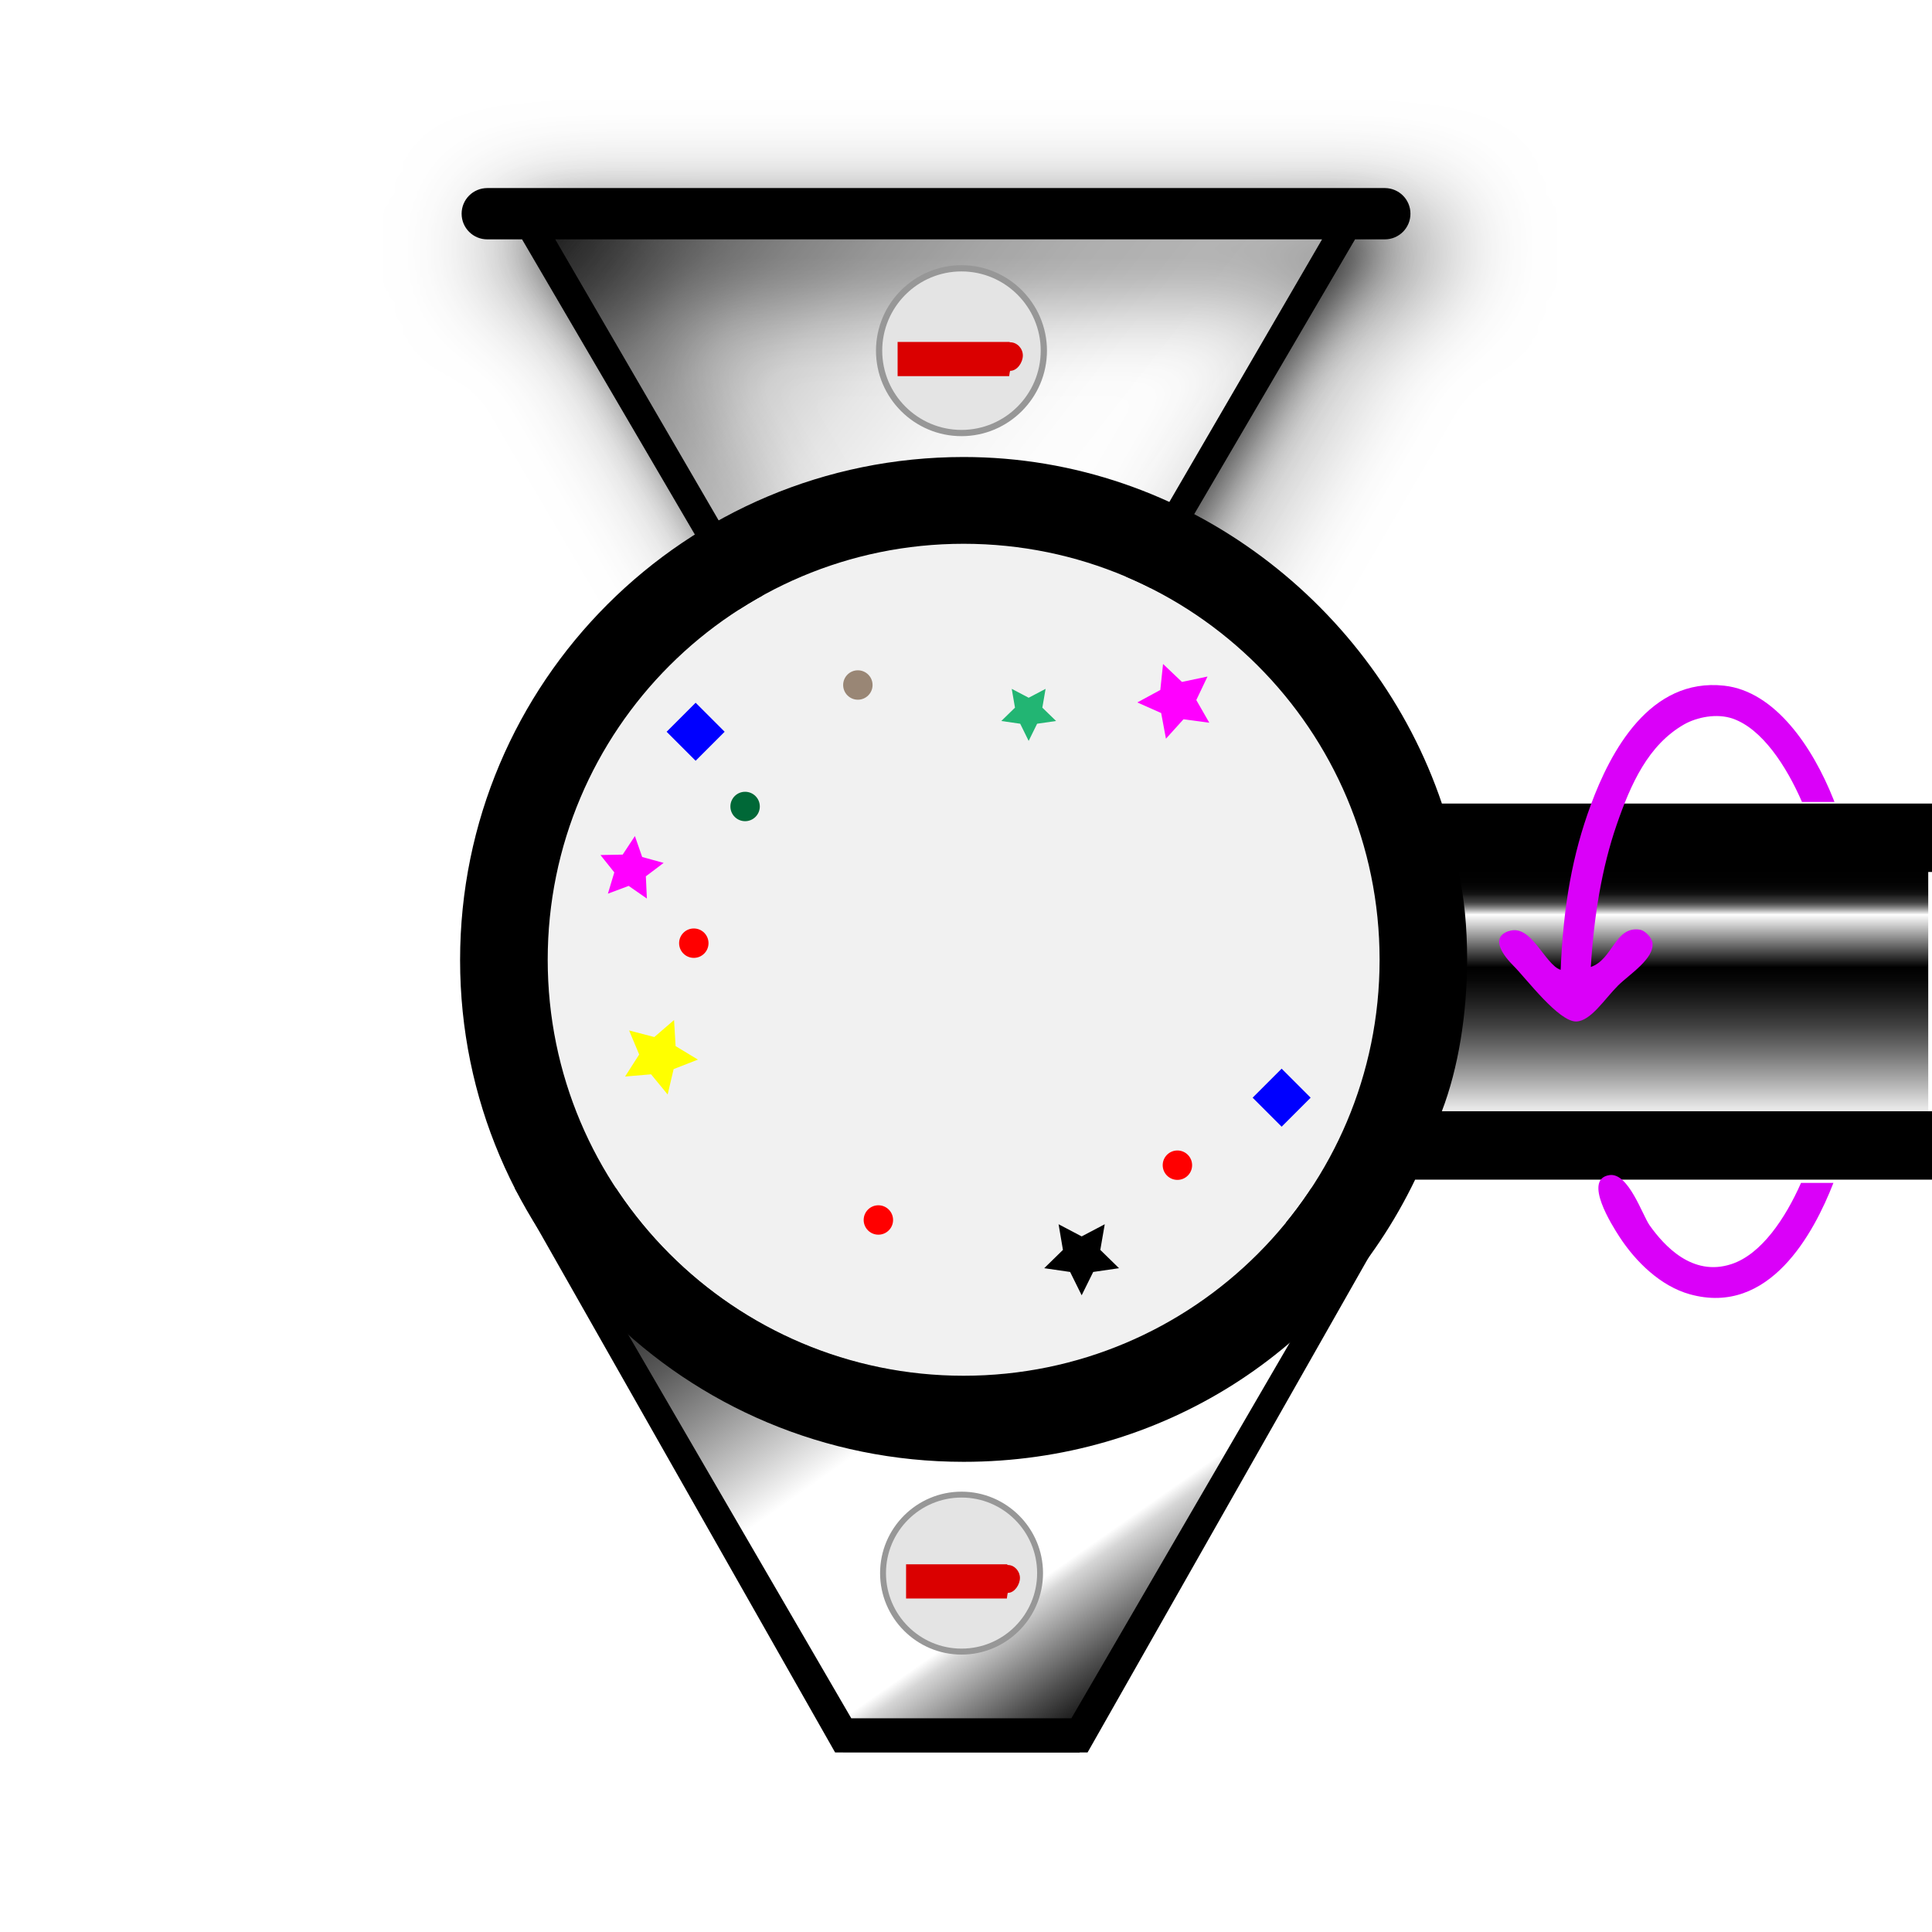
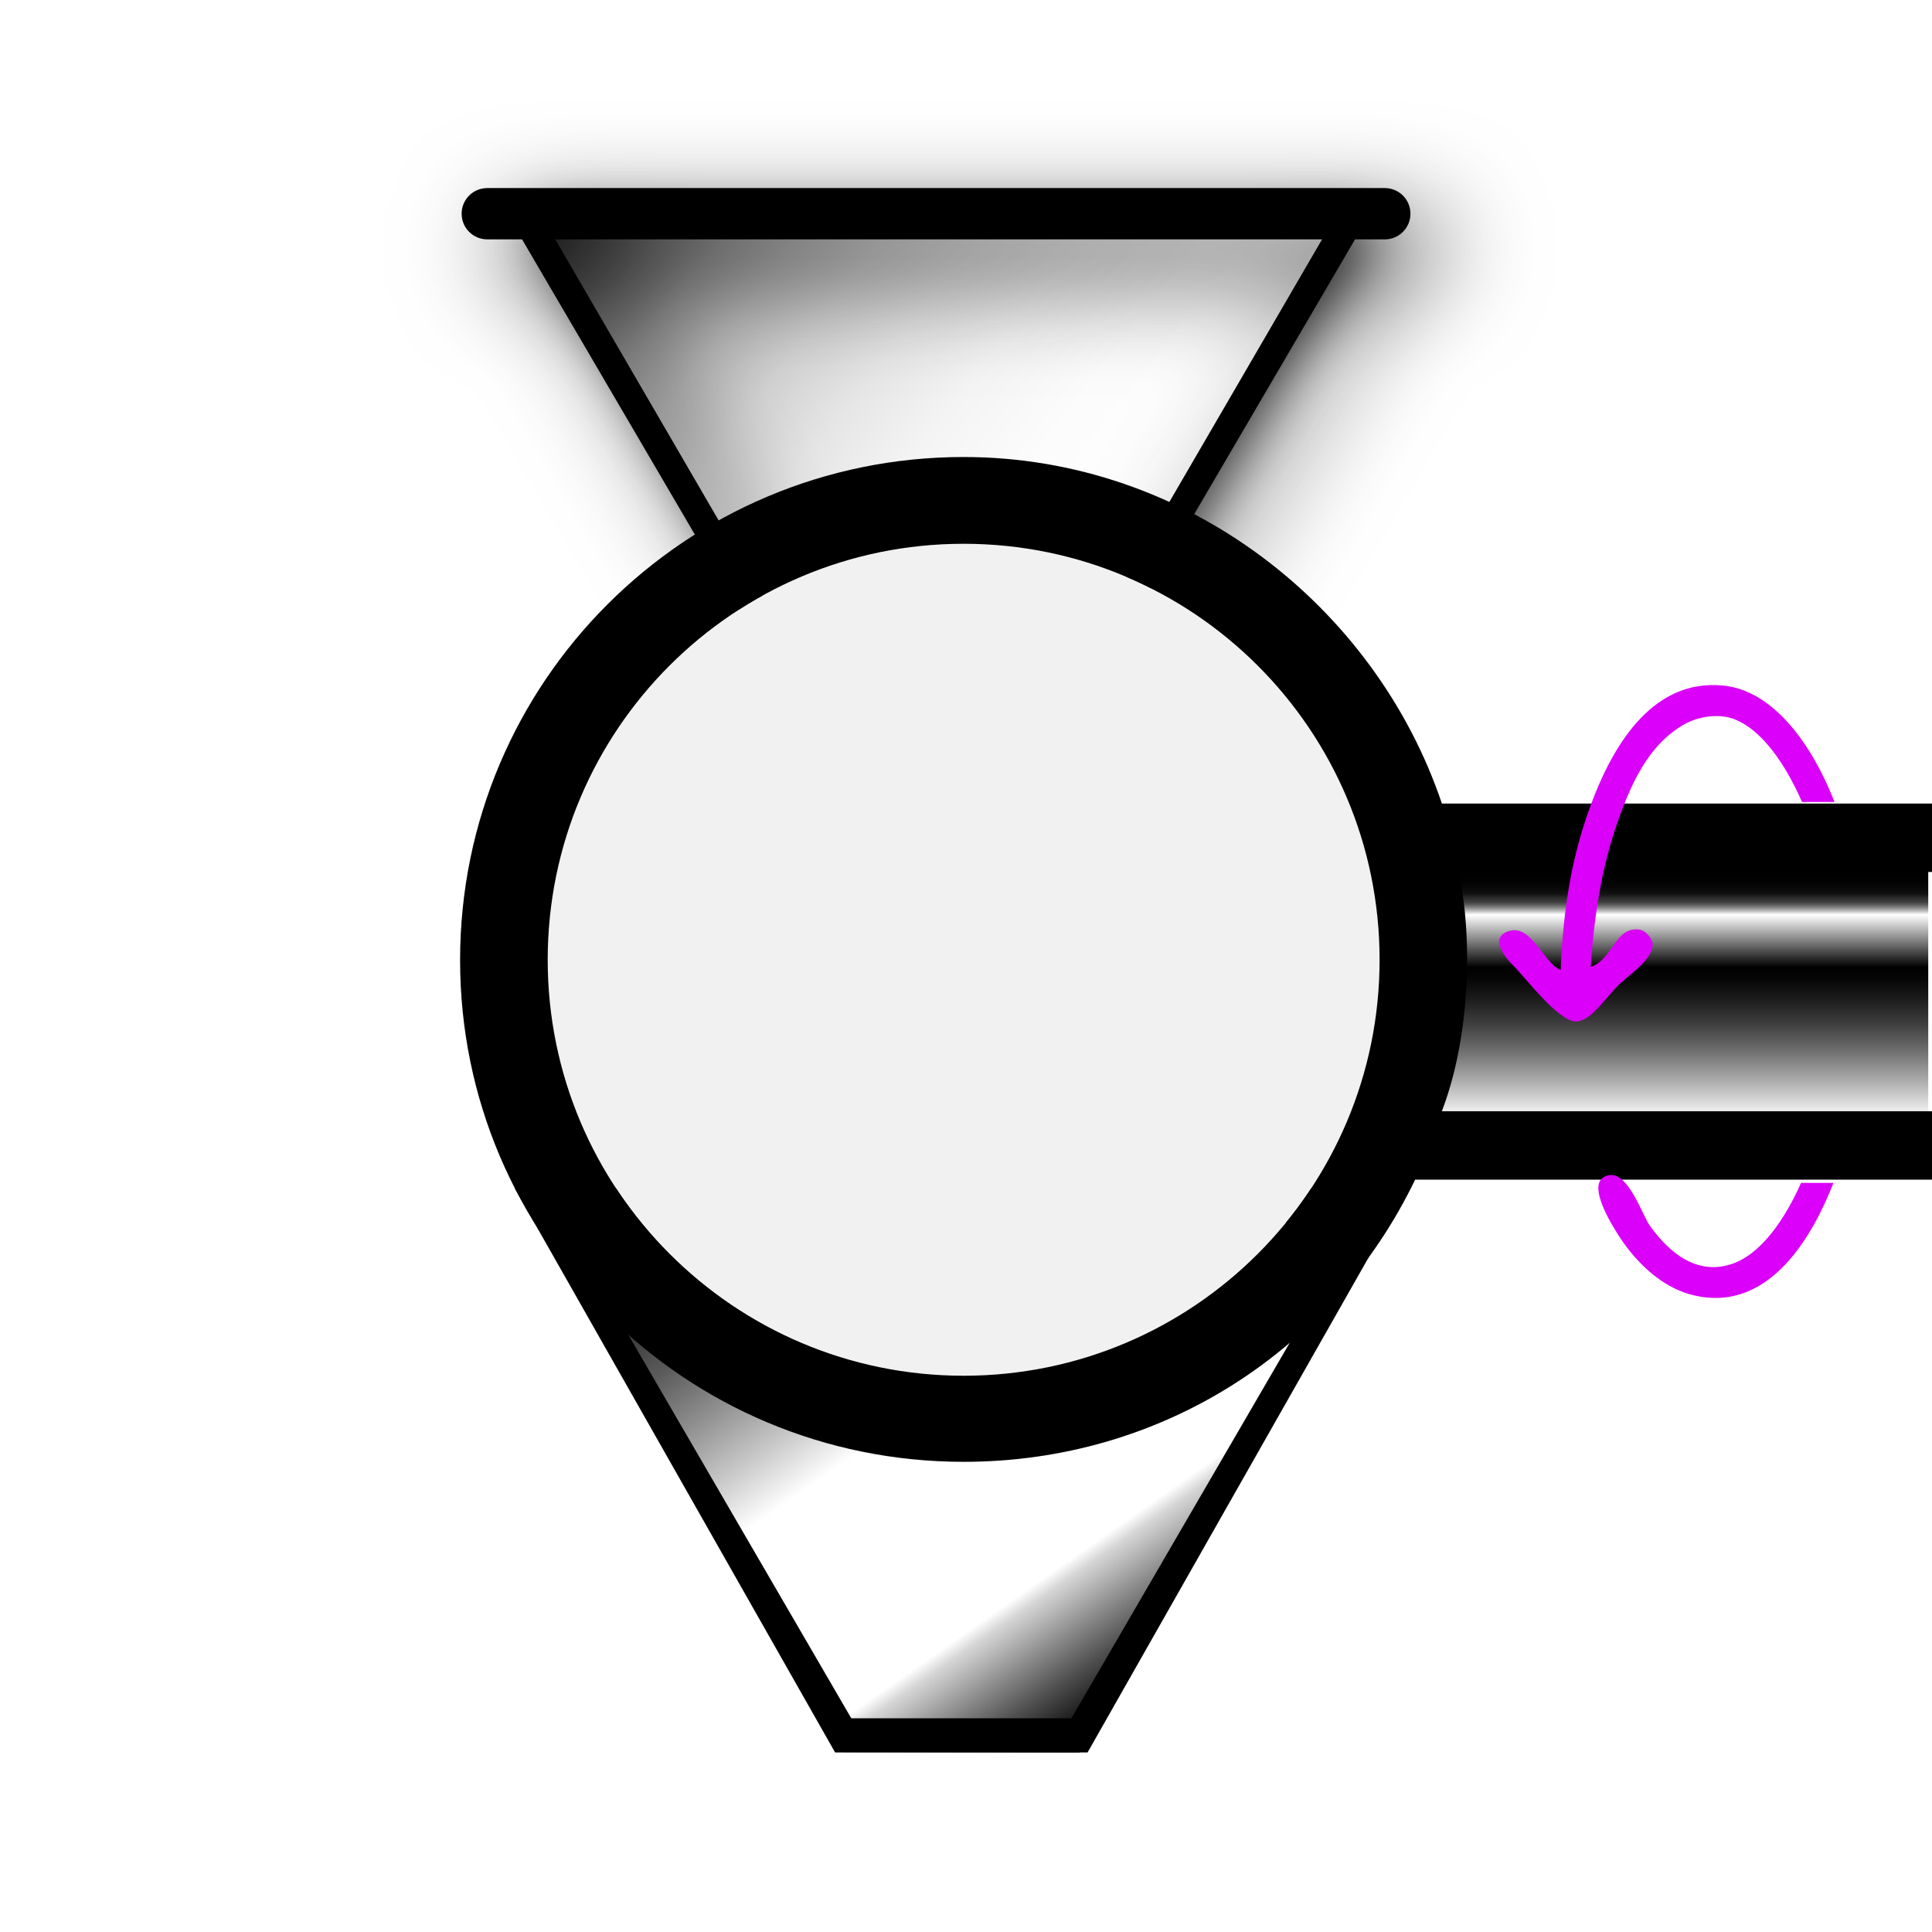
- <svg xmlns="http://www.w3.org/2000/svg" width="226" height="226" viewBox="0 0 226 226">
+ <svg xmlns="http://www.w3.org/2000/svg" id="a" data-name="PreFinal" width="226" height="226" viewBox="0 0 226 226">
  <defs>
    <style>
-       .l {
-         fill: #da0000;
-       }
- 
-       .l, .m, .n, .o, .p, .q, .r, .s, .t, .u, .v, .w, .x, .y, .z, .aa, .ab {
-         stroke-width: 0px;
-       }
- 
-       .m {
-         fill: #ff0;
-       }
- 
-       .n {
+       .i {
        fill: url(#b);
        filter: url(#c);
      }

-       .o {
-         fill: #979797;
+       .i, .j, .k, .l, .m, .n, .o {
+         stroke-width: 0px;
      }

-       .p {
-         fill: blue;
-       }
- 
-       .q {
-         fill: #998675;
-       }
- 
-       .r, .y {
+       .j, .m {
        fill: #000;
      }

-       .s {
-         fill: #e4e4e4;
-       }
- 
-       .t {
-         fill: #22b573;
-       }
- 
-       .u {
-         fill: red;
-       }
- 
-       .v {
-         fill: #006837;
-       }
- 
-       .w {
+       .k {
        fill: #da00f9;
      }

-       .x {
+       .l {
        fill: #f1f1f1;
      }

-       .y {
+       .m {
        filter: url(#e);
      }

-       .z {
+       .n {
        fill: url(#h);
      }

-       .aa {
+       .o {
        fill: url(#g);
-       }
- 
-       .ab {
-         fill: #f0f;
      }
    </style>
    <linearGradient id="b" x1="71.06" y1="11.33" x2="139.92" y2="65.13" gradientUnits="userSpaceOnUse">
      <stop offset="0" stop-color="#000" />
      <stop offset=".03" stop-color="#1a1a1a" />
      <stop offset=".1" stop-color="#494949" />
      <stop offset=".17" stop-color="#757575" />
      <stop offset=".24" stop-color="#9a9a9a" />
      <stop offset=".32" stop-color="#b9b9b9" />
      <stop offset=".41" stop-color="#d3d3d3" />
      <stop offset=".51" stop-color="#e6e6e6" />
      <stop offset=".62" stop-color="#f4f4f4" />
      <stop offset=".75" stop-color="#fcfcfc" />
      <stop offset="1" stop-color="#fff" />
    </linearGradient>
    <filter id="c" data-name="drop-shadow-1" filterUnits="userSpaceOnUse">
      <feOffset dx="2" dy="1" />
      <feGaussianBlur result="d" stdDeviation="3" />
      <feFlood flood-color="#000" flood-opacity=".75" />
      <feComposite in2="d" operator="in" />
      <feComposite in="SourceGraphic" />
    </filter>
    <filter id="e" data-name="drop-shadow-2" filterUnits="userSpaceOnUse">
      <feOffset dx="4" dy="4" />
      <feGaussianBlur result="f" stdDeviation="6" />
      <feFlood flood-color="#000" flood-opacity=".75" />
      <feComposite in2="f" operator="in" />
      <feComposite in="SourceGraphic" />
    </filter>
    <linearGradient id="g" x1="93.58" y1="121.62" x2="143.51" y2="192.93" gradientUnits="userSpaceOnUse">
      <stop offset="0" stop-color="#000" />
      <stop offset=".05" stop-color="#060606" />
      <stop offset=".11" stop-color="#171717" />
      <stop offset=".18" stop-color="#343434" />
      <stop offset=".26" stop-color="#5b5b5b" />
      <stop offset=".34" stop-color="#8e8e8e" />
      <stop offset=".43" stop-color="#ccc" />
      <stop offset=".5" stop-color="#fff" />
      <stop offset=".59" stop-color="#fff" />
      <stop offset=".61" stop-color="#fff" />
      <stop offset=".75" stop-color="#fff" />
      <stop offset=".78" stop-color="#fff" />
      <stop offset=".8" stop-color="#d6d6d6" />
      <stop offset=".86" stop-color="#8b8b8b" />
      <stop offset=".91" stop-color="#4f4f4f" />
      <stop offset=".95" stop-color="#242424" />
      <stop offset=".98" stop-color="#090909" />
      <stop offset="1" stop-color="#000" />
    </linearGradient>
    <linearGradient id="h" x1="194.93" y1="101.42" x2="194.93" y2="130.76" gradientUnits="userSpaceOnUse">
      <stop offset="0" stop-color="#000" />
      <stop offset=".06" stop-color="#020202" />
      <stop offset=".09" stop-color="#090909" />
      <stop offset=".11" stop-color="#151515" />
      <stop offset=".12" stop-color="#272727" />
      <stop offset=".14" stop-color="#3f3f3f" />
      <stop offset=".15" stop-color="#5b5b5b" />
      <stop offset=".16" stop-color="#7e7e7e" />
      <stop offset=".17" stop-color="#a5a5a5" />
      <stop offset=".18" stop-color="#d1d1d1" />
      <stop offset=".19" stop-color="#fff" />
      <stop offset=".4" stop-color="#000" />
      <stop offset=".45" stop-color="#070707" />
      <stop offset=".53" stop-color="#1d1d1d" />
      <stop offset=".63" stop-color="#404040" />
      <stop offset=".74" stop-color="#727272" />
      <stop offset=".86" stop-color="#b0b0b0" />
      <stop offset="1" stop-color="#fcfcfc" />
      <stop offset="1" stop-color="#fff" />
    </linearGradient>
  </defs>
-   <g id="a" data-name="PreFinal">
-     <g>
-       <polygon class="n" points="60.38 25 95.98 86 123.62 86 159.21 25 60.38 25" />
-       <path class="y" d="M162.03,22h0s-.03,0-.03,0H57c-1.66,0-3,1.34-3,3s1.34,3,3,3h4.07l33.95,58h29.54l33.95-58h3.48c1.66,0,3-1.34,3-3s-1.33-2.98-2.97-3ZM122.67,83h-25.74l-31.98-55h89.7l-31.98,55Z" />
-       <g>
-         <polygon class="aa" points="63.05 143 98.64 205 126.28 205 161.88 143 63.05 143" />
-         <path class="r" d="M127.23,205h-29.54l-37.47-66h104.47l-37.47,66ZM99.59,201h25.74l33.72-58h-93.19l33.72,58Z" />
-       </g>
-       <g>
-         <rect class="z" x="164.29" y="101.42" width="61.27" height="29.34" />
-         <path class="x" d="M112.72,63.61c-26.87,0-48.65,21.79-48.65,48.66s21.78,48.66,48.65,48.66,48.66-21.78,48.66-48.66-21.79-48.66-48.66-48.66Z" />
-         <path class="r" d="M168.66,130c1.92-5,2.96-11.36,2.96-17.82,0-3.71-.34-7.18-1-10.18h55.38v-8h-57.33c-7.75-23-29.86-40.54-55.95-40.54-32.53,0-58.9,26.32-58.9,58.85,0,32.53,26.37,58.69,58.9,58.69,23.16,0,43.19-13.01,52.82-33.01h60.46v-8h-57.34ZM112.72,160.93c-26.87,0-48.65-21.78-48.65-48.66s21.78-48.66,48.65-48.66,48.66,21.79,48.66,48.66-21.79,48.66-48.66,48.66Z" />
-         <path class="w" d="M188.27,137.46c2.22-.33,3.85,4.68,4.7,5.88,1.69,2.37,4.99,6.04,9.57,4.53,3.51-1.15,6.32-5.38,8.14-9.5h3.79c-2.29,5.88-7.49,15.62-16.8,13.03-3.41-.95-6.32-3.79-8.23-6.72-.87-1.34-4.31-6.75-1.17-7.22Z" />
-         <path class="w" d="M176.52,108.92c2.62-.88,4.16,3.9,6.04,4.53.33-7.55,1.36-13.43,3.53-19.3,2.29-6.2,6.88-14.91,15.61-13.94,5.96.66,10.35,7.21,12.76,13.26.04.11.09.23.13.34h-3.8c-1.84-4.24-4.68-8.55-8.08-9.74-1.88-.66-4.21-.18-5.71.67-4.19,2.4-6.23,6.94-7.89,11.75-1.72,4.98-2.66,10.66-3.02,16.62,2.58-.87,2.83-4.78,5.7-4.36.75.11,1.44,1.04,1.51,1.51.27,1.87-2.7,3.71-4.03,5.03-1.57,1.57-3.17,4.14-4.87,4.2-2.06.07-5.86-5.02-7.39-6.55-1.03-1.03-2.83-3.26-.5-4.03Z" />
-       </g>
-     </g>
+   <polygon class="i" points="60.38 25 95.98 86 123.62 86 159.21 25 60.38 25" />
+   <path class="m" d="M162.03,22h0s-.03,0-.03,0H57c-1.66,0-3,1.34-3,3s1.34,3,3,3h4.07l33.95,58h29.54l33.95-58h3.48c1.66,0,3-1.34,3-3s-1.33-2.98-2.97-3ZM122.67,83h-25.74l-31.98-55h89.7l-31.98,55Z" />
+   <g>
+     <polygon class="o" points="63.05 143 98.64 205 126.28 205 161.88 143 63.05 143" />
+     <path class="j" d="M127.23,205h-29.54l-37.47-66h104.47l-37.47,66ZM99.59,201h25.74l33.72-58h-93.19l33.72,58Z" />
  </g>
-   <g id="i" data-name="Ingredients">
-     <polygon class="m" points="76.54 121.31 78.85 119.32 79.03 122.37 81.64 123.95 78.8 125.06 78.1 128.03 76.16 125.67 73.12 125.93 74.77 123.35 73.59 120.54 76.54 121.31" />
-     <polygon class="r" points="126.53 144.63 129.23 143.21 128.71 146.21 130.9 148.35 127.88 148.79 126.53 151.52 125.18 148.79 122.15 148.35 124.34 146.21 123.83 143.21 126.53 144.63" />
-     <polygon class="ab" points="138.26 79.77 141.25 79.14 139.94 81.89 141.46 84.54 138.44 84.14 136.39 86.41 135.83 83.41 133.04 82.17 135.73 80.71 136.05 77.67 138.26 79.77" />
-     <path class="u" d="M139.45,136.3c0,.95-.77,1.72-1.72,1.72s-1.72-.77-1.72-1.72.77-1.72,1.72-1.72,1.72.77,1.72,1.72Z" />
-     <path class="q" d="M102.07,80.13c0,.95-.77,1.72-1.72,1.72s-1.72-.77-1.72-1.72.77-1.72,1.72-1.72,1.72.77,1.72,1.72Z" />
-     <rect class="p" x="78.97" y="83.21" width="4.8" height="4.8" transform="translate(-36.7 82.6) rotate(-45)" />
-     <polygon class="ab" points="72.84 99.97 74.27 97.8 75.12 100.25 77.63 100.94 75.55 102.51 75.67 105.11 73.54 103.63 71.11 104.54 71.86 102.05 70.24 100.02 72.84 99.97" />
-     <polygon class="t" points="120.33 81.62 122.31 80.58 121.93 82.78 123.54 84.34 121.32 84.66 120.33 86.67 119.34 84.66 117.13 84.34 118.73 82.78 118.35 80.58 120.33 81.62" />
-     <path class="v" d="M88.88,94.34c0,.95-.77,1.72-1.72,1.72s-1.72-.77-1.72-1.72.77-1.72,1.72-1.72,1.72.77,1.72,1.72Z" />
-     <path class="u" d="M104.47,142.71c0,.95-.77,1.72-1.72,1.72s-1.72-.77-1.72-1.72.77-1.72,1.72-1.72,1.72.77,1.72,1.72Z" />
-     <path class="u" d="M82.88,110.33c0,.95-.77,1.72-1.72,1.72s-1.72-.77-1.72-1.72.77-1.72,1.72-1.72,1.72.77,1.72,1.72Z" />
-     <rect class="p" x="147.52" y="126" width="4.8" height="4.8" transform="translate(-46.88 143.62) rotate(-45)" />
-     <g id="j" data-name="Valve Close">
-       <g>
-         <path class="s" d="M112.48,193.2c-5.07,0-9.18-4.11-9.18-9.18s4.11-9.18,9.18-9.18,9.18,4.11,9.18,9.18-4.11,9.18-9.18,9.18Z" />
-         <path class="o" d="M122.01,184.02c0,5.26-4.28,9.53-9.53,9.53s-9.53-4.28-9.53-9.53,4.28-9.53,9.53-9.53,9.53,4.28,9.53,9.53ZM103.64,184.02c0,4.87,3.96,8.83,8.84,8.83s8.84-3.96,8.84-8.83-3.96-8.84-8.84-8.84-8.84,3.96-8.84,8.84Z" />
-       </g>
-       <path class="l" d="M117.9,186.33c.78,0,1.41-.97,1.41-1.75s-.63-1.51-1.41-1.51c-.04,0-.08-.08-.12-.08h-11.79v4h11.79s.08-.67.12-.67Z" />
-     </g>
-     <g id="k" data-name="Valve Close">
-       <g>
-         <path class="s" d="M112.48,50.65c-5.32,0-9.64-4.31-9.64-9.64s4.31-9.64,9.64-9.64,9.63,4.31,9.63,9.64-4.31,9.64-9.63,9.64Z" />
-         <path class="o" d="M122.47,41.02c0,5.51-4.49,10-10,10s-10-4.49-10-10,4.49-10,10-10,10,4.49,10,10ZM103.2,41.02c0,5.11,4.16,9.27,9.27,9.27s9.27-4.16,9.27-9.27-4.16-9.27-9.27-9.27-9.27,4.16-9.27,9.27Z" />
-       </g>
-       <path class="l" d="M118.17,43.38c.82,0,1.48-.98,1.48-1.8s-.67-1.54-1.48-1.54c-.04,0-.08-.04-.12-.04h-13.05v4h13.05s.08-.62.12-.62Z" />
-     </g>
+   <g>
+     <rect class="n" x="164.29" y="101.42" width="61.27" height="29.34" />
+     <path class="l" d="M112.72,63.61c-26.87,0-48.65,21.79-48.65,48.66s21.78,48.66,48.65,48.66,48.66-21.78,48.66-48.66-21.79-48.66-48.66-48.66Z" />
+     <path class="j" d="M168.66,130c1.92-5,2.96-11.36,2.96-17.82,0-3.71-.34-7.18-1-10.18h55.38v-8h-57.33c-7.75-23-29.86-40.54-55.95-40.54-32.53,0-58.9,26.32-58.9,58.85,0,32.53,26.37,58.69,58.9,58.69,23.16,0,43.19-13.01,52.82-33.01h60.46v-8h-57.34ZM112.72,160.93c-26.87,0-48.65-21.78-48.65-48.66s21.78-48.66,48.65-48.66,48.66,21.79,48.66,48.66-21.79,48.66-48.66,48.66Z" />
+     <path class="k" d="M188.27,137.46c2.22-.33,3.85,4.68,4.7,5.88,1.69,2.37,4.99,6.04,9.57,4.53,3.51-1.15,6.32-5.38,8.14-9.5h3.79c-2.29,5.88-7.49,15.62-16.8,13.03-3.41-.95-6.32-3.79-8.23-6.72-.87-1.34-4.31-6.75-1.17-7.22Z" />
+     <path class="k" d="M176.52,108.92c2.62-.88,4.16,3.9,6.04,4.53.33-7.55,1.36-13.43,3.53-19.3,2.29-6.2,6.88-14.91,15.61-13.94,5.96.66,10.35,7.21,12.76,13.26.04.11.09.23.13.34h-3.8c-1.84-4.24-4.68-8.55-8.08-9.74-1.88-.66-4.21-.18-5.71.67-4.19,2.4-6.23,6.94-7.89,11.75-1.72,4.98-2.66,10.66-3.02,16.62,2.58-.87,2.83-4.78,5.7-4.36.75.11,1.44,1.04,1.51,1.51.27,1.87-2.7,3.71-4.03,5.03-1.57,1.57-3.17,4.14-4.87,4.2-2.06.07-5.86-5.02-7.39-6.55-1.03-1.03-2.83-3.26-.5-4.03Z" />
  </g>
</svg>
